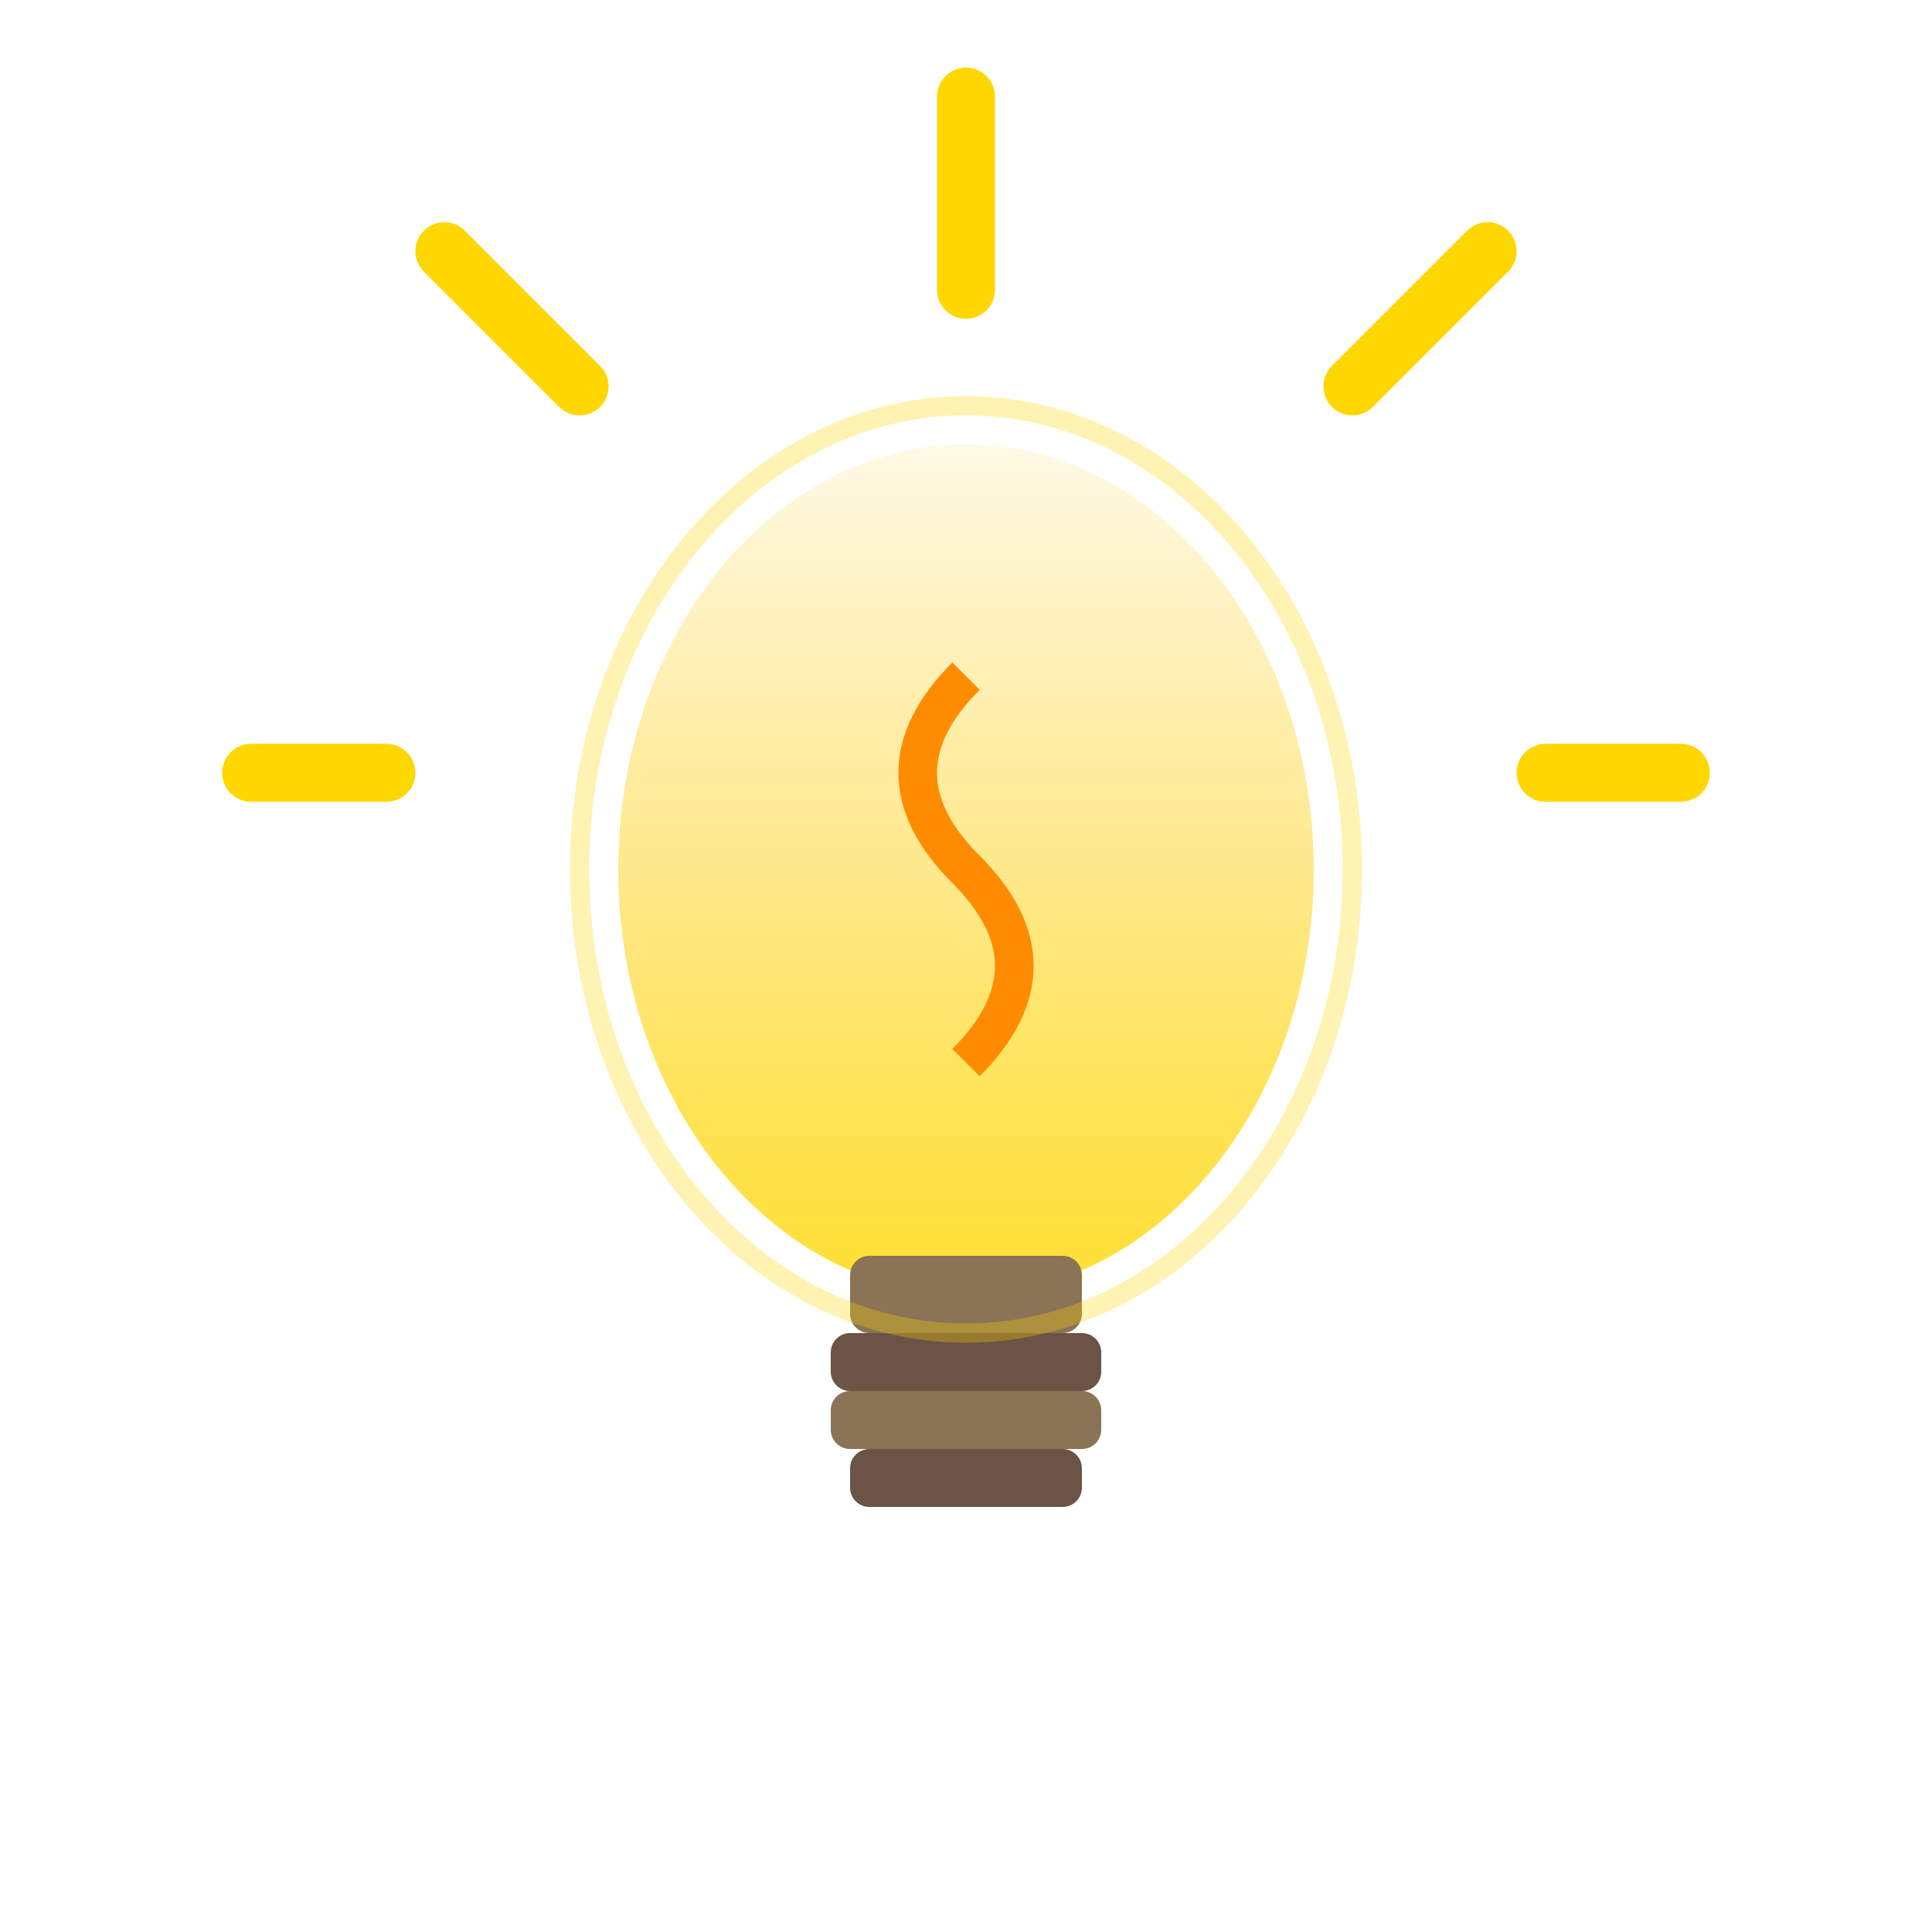
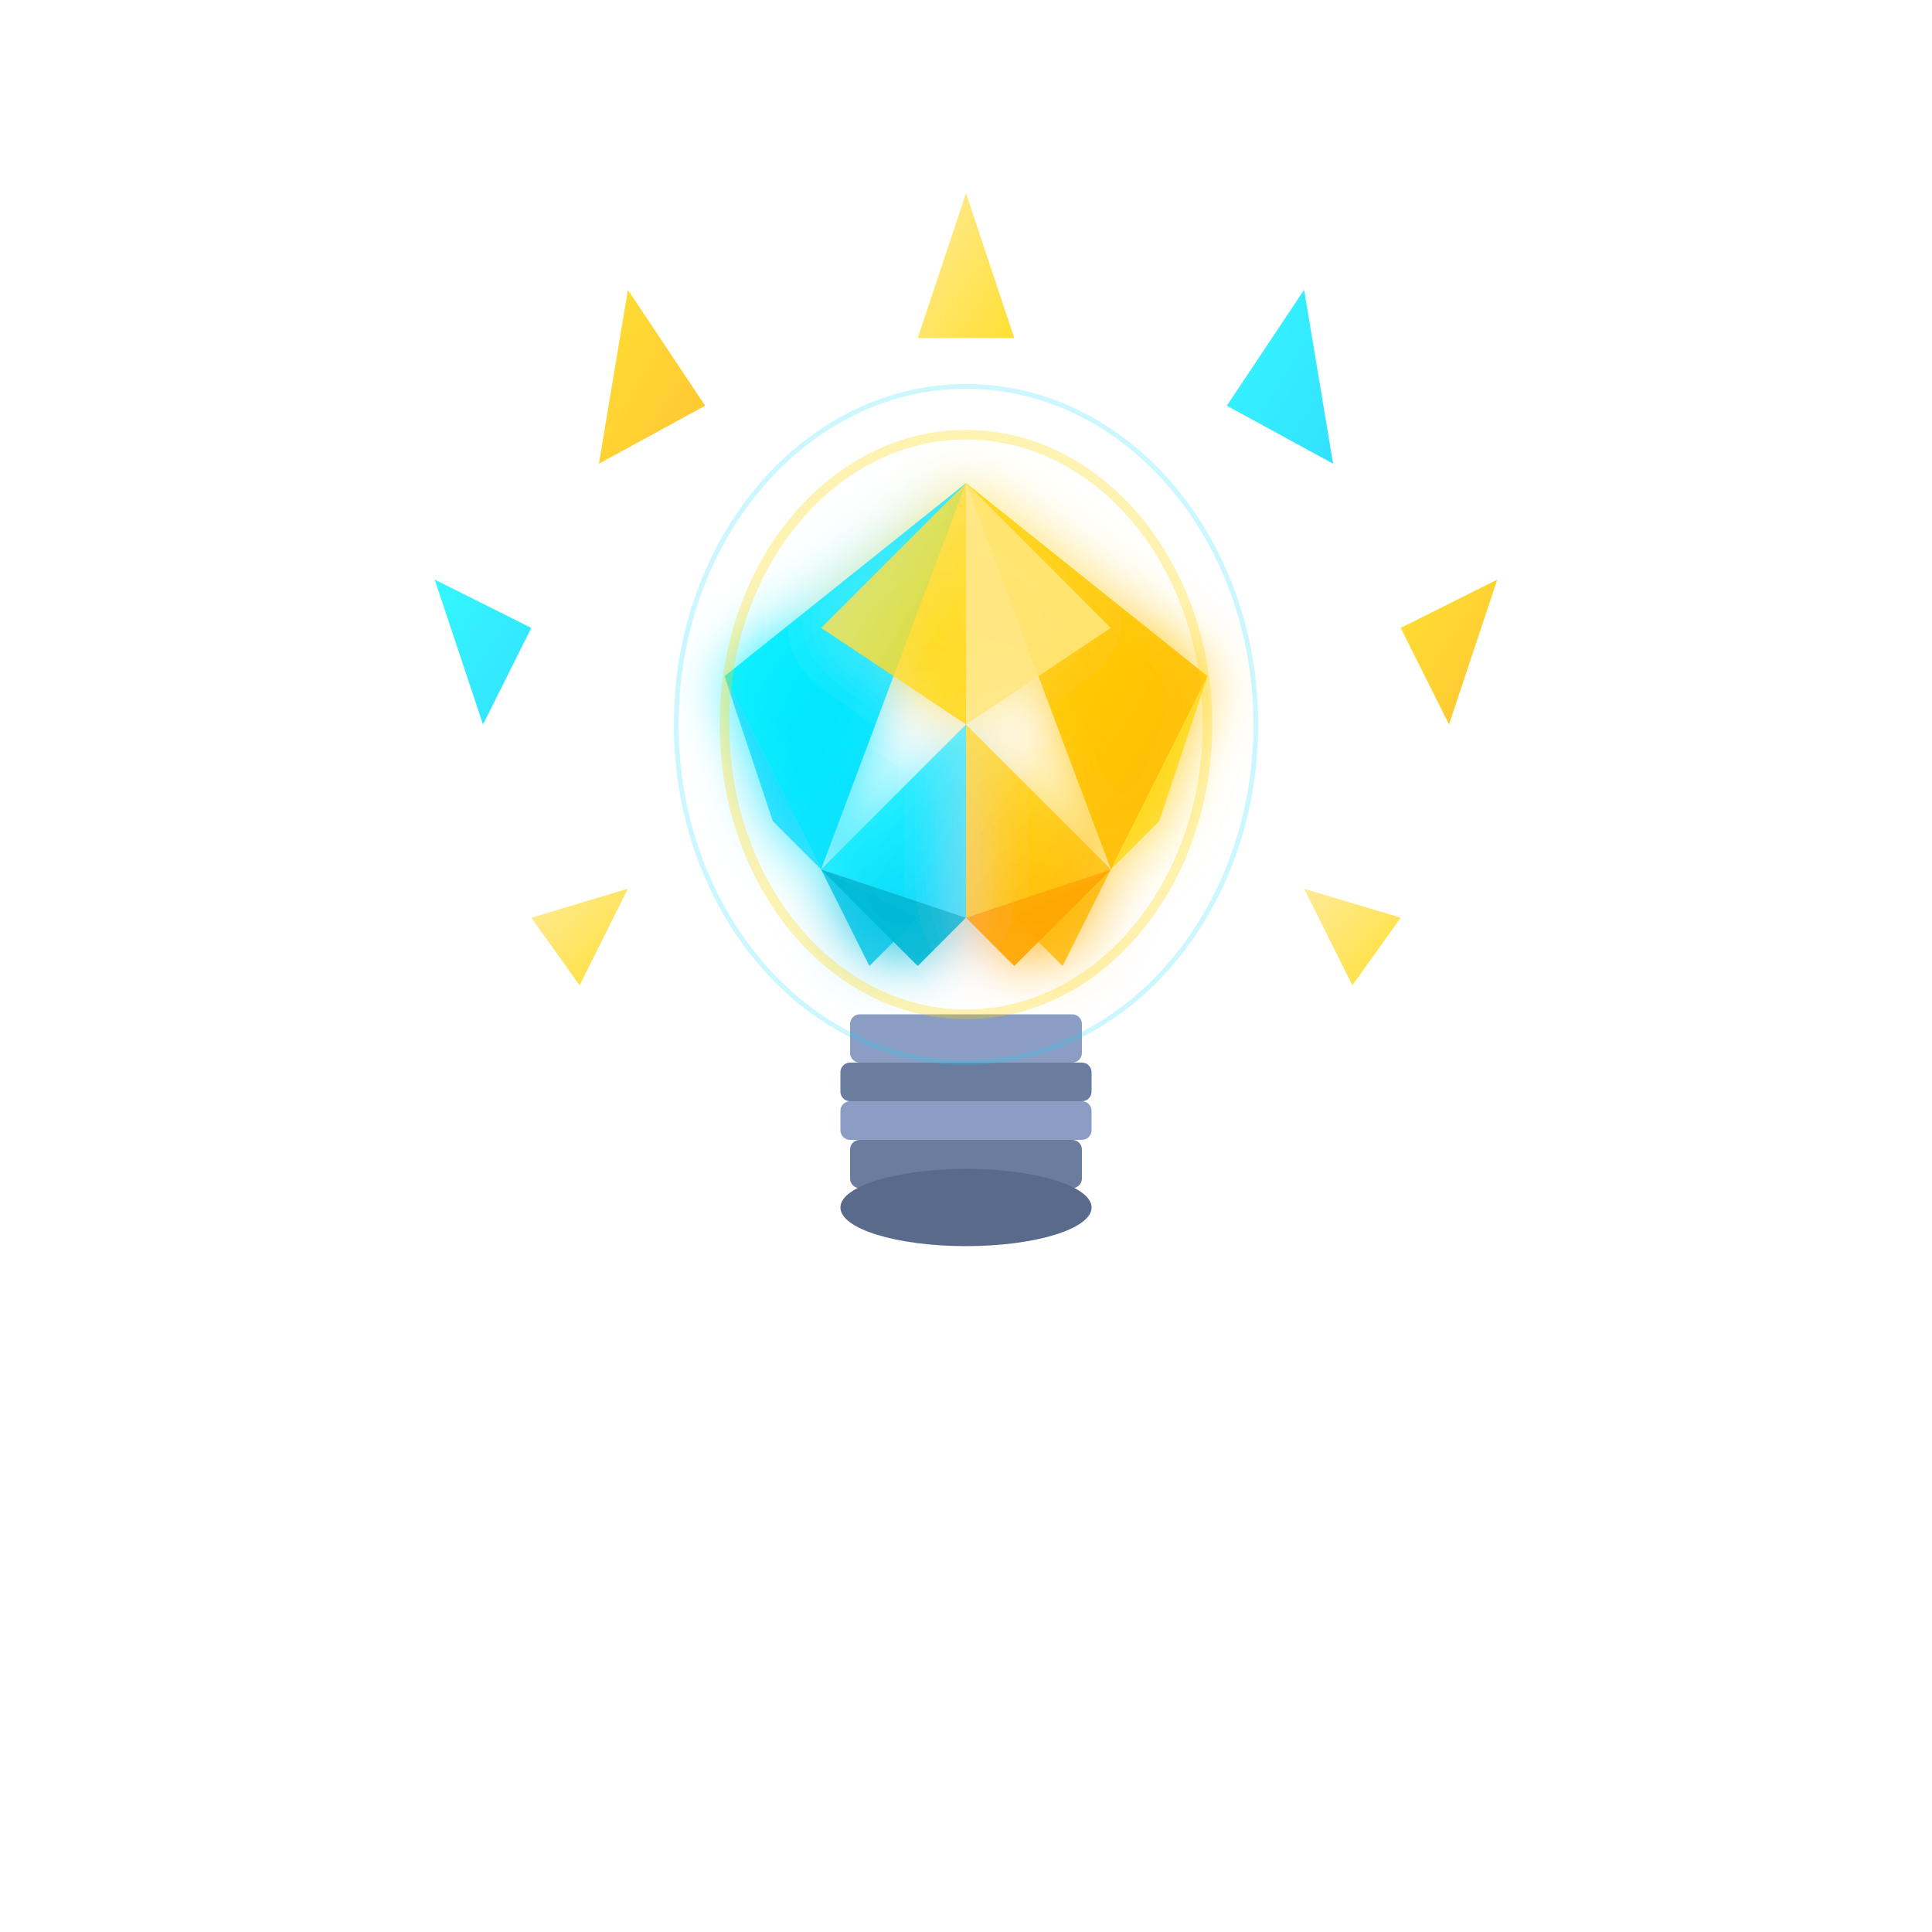
- <svg xmlns="http://www.w3.org/2000/svg" viewBox="0 0 100 100">
-   <line x1="50" y1="15" x2="50" y2="5" stroke="#ffd700" stroke-width="3" stroke-linecap="round" />
-   <line x1="70" y1="20" x2="77" y2="13" stroke="#ffd700" stroke-width="3" stroke-linecap="round" />
-   <line x1="80" y1="40" x2="87" y2="40" stroke="#ffd700" stroke-width="3" stroke-linecap="round" />
-   <line x1="30" y1="20" x2="23" y2="13" stroke="#ffd700" stroke-width="3" stroke-linecap="round" />
-   <line x1="20" y1="40" x2="13" y2="40" stroke="#ffd700" stroke-width="3" stroke-linecap="round" />
-   <ellipse cx="50" cy="45" rx="18" ry="22" fill="url(#bulbGradient)" />
-   <rect x="44" y="65" width="12" height="4" fill="#8b7355" rx="1" />
-   <rect x="43" y="69" width="14" height="3" fill="#6b5345" rx="1" />
-   <rect x="43" y="72" width="14" height="3" fill="#8b7355" rx="1" />
-   <rect x="44" y="75" width="12" height="3" fill="#6b5345" rx="1" />
-   <path d="M 50 35 Q 45 40 50 45 Q 55 50 50 55" stroke="#ff8c00" stroke-width="2" fill="none" />
-   <ellipse cx="50" cy="45" rx="20" ry="24" fill="none" stroke="#ffd700" stroke-width="1" opacity="0.3" />
+ <svg xmlns="http://www.w3.org/2000/svg" viewBox="0 0 200 200" width="200" height="200">
  <defs>
-     <linearGradient id="bulbGradient" x1="0%" y1="0%" x2="0%" y2="100%">
-       <stop offset="0%" style="stop-color:#fff9e6;stop-opacity:1" />
-       <stop offset="50%" style="stop-color:#ffe680;stop-opacity:0.9" />
-       <stop offset="100%" style="stop-color:#ffd700;stop-opacity:0.8" />
+     <linearGradient id="bulbCyan" x1="0%" y1="0%" x2="100%" y2="100%">
+       <stop offset="0%" style="stop-color:#00f5ff;stop-opacity:1" />
+       <stop offset="100%" style="stop-color:#00d9ff;stop-opacity:1" />
    </linearGradient>
+     <linearGradient id="bulbGold" x1="0%" y1="0%" x2="100%" y2="100%">
+       <stop offset="0%" style="stop-color:#ffd700;stop-opacity:1" />
+       <stop offset="100%" style="stop-color:#ffb700;stop-opacity:1" />
+     </linearGradient>
+     <linearGradient id="bulbYellow" x1="0%" y1="0%" x2="100%" y2="100%">
+       <stop offset="0%" style="stop-color:#ffe680;stop-opacity:1" />
+       <stop offset="100%" style="stop-color:#ffd700;stop-opacity:1" />
+     </linearGradient>
+     <filter id="glow">
+       <feGaussianBlur stdDeviation="3" result="coloredBlur" />
+       <feMerge>
+         <feMergeNode in="coloredBlur" />
+         <feMergeNode in="SourceGraphic" />
+       </feMerge>
+     </filter>
  </defs>
+   <g opacity="0.8">
+     <polygon points="100,20 95,35 105,35" fill="url(#bulbYellow)" />
+     <polygon points="135,30 127,42 138,48" fill="url(#bulbCyan)" />
+     <polygon points="155,60 145,65 150,75" fill="url(#bulbGold)" />
+     <polygon points="145,95 135,92 140,102" fill="url(#bulbYellow)" />
+     <polygon points="65,30 62,48 73,42" fill="url(#bulbGold)" />
+     <polygon points="45,60 50,75 55,65" fill="url(#bulbCyan)" />
+     <polygon points="55,95 60,102 65,92" fill="url(#bulbYellow)" />
+   </g>
+   <g filter="url(#glow)">
+     <polygon points="100,50 75,70 85,90" fill="url(#bulbCyan)" opacity="0.9" />
+     <polygon points="75,70 80,85 85,90" fill="#00d9ff" opacity="0.7" />
+     <polygon points="85,90 90,100 95,95" fill="#00c4e6" opacity="0.8" />
+     <polygon points="100,50 125,70 115,90" fill="url(#bulbGold)" opacity="0.9" />
+     <polygon points="125,70 120,85 115,90" fill="#ffd700" opacity="0.7" />
+     <polygon points="115,90 110,100 105,95" fill="#ffb700" opacity="0.8" />
+     <polygon points="100,50 85,65 100,75" fill="url(#bulbYellow)" opacity="0.85" />
+     <polygon points="100,50 115,65 100,75" fill="#ffe680" opacity="0.85" />
+     <polygon points="100,75 85,90 100,95" fill="url(#bulbCyan)" opacity="0.75" />
+     <polygon points="100,75 115,90 100,95" fill="url(#bulbGold)" opacity="0.75" />
+     <polygon points="85,90 95,100 100,95" fill="#00b8d4" opacity="0.9" />
+     <polygon points="115,90 105,100 100,95" fill="#ffa500" opacity="0.9" />
+   </g>
+   <g>
+     <rect x="88" y="105" width="24" height="5" fill="#8b9dc3" rx="1" />
+     <rect x="87" y="110" width="26" height="4" fill="#6b7d9f" rx="1" />
+     <rect x="87" y="114" width="26" height="4" fill="#8b9dc3" rx="1" />
+     <rect x="88" y="118" width="24" height="5" fill="#6b7d9f" rx="1" />
+     <ellipse cx="100" cy="125" rx="13" ry="4" fill="#5a6a8a" />
+   </g>
+   <ellipse cx="100" cy="75" rx="25" ry="30" fill="none" stroke="#ffd700" stroke-width="1" opacity="0.3" />
+   <ellipse cx="100" cy="75" rx="30" ry="35" fill="none" stroke="#00d9ff" stroke-width="0.5" opacity="0.2" />
</svg>
